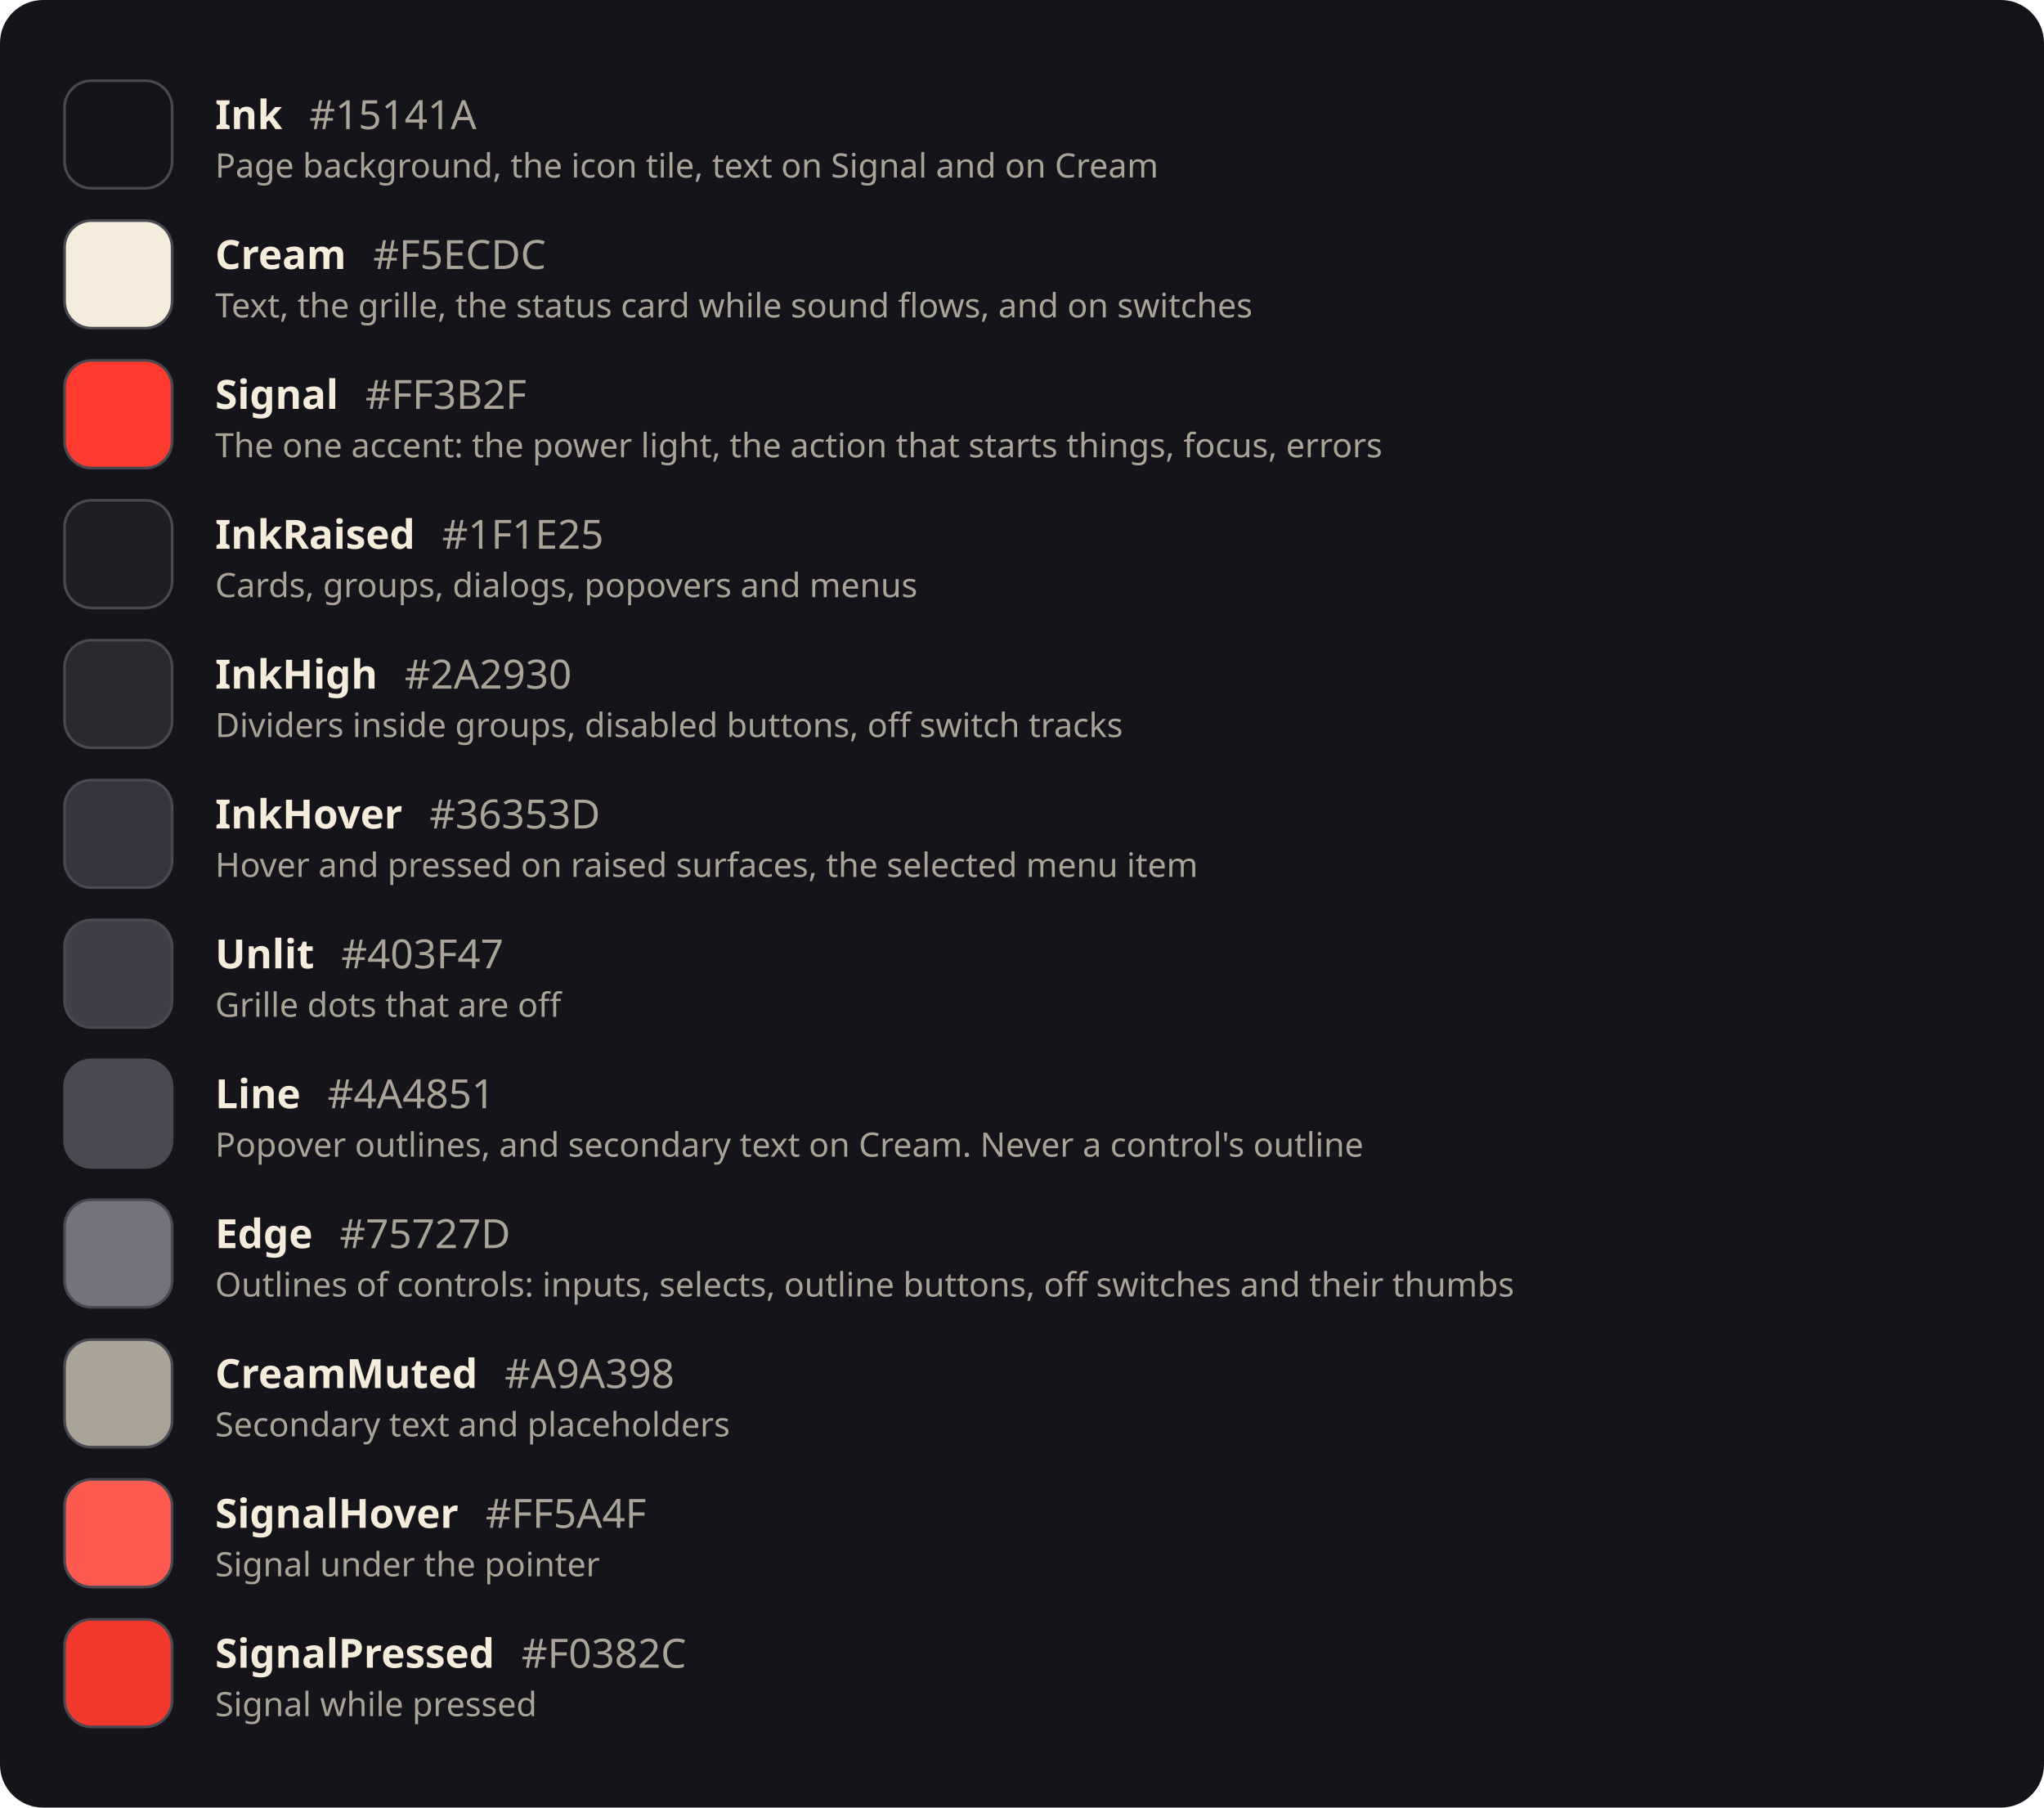
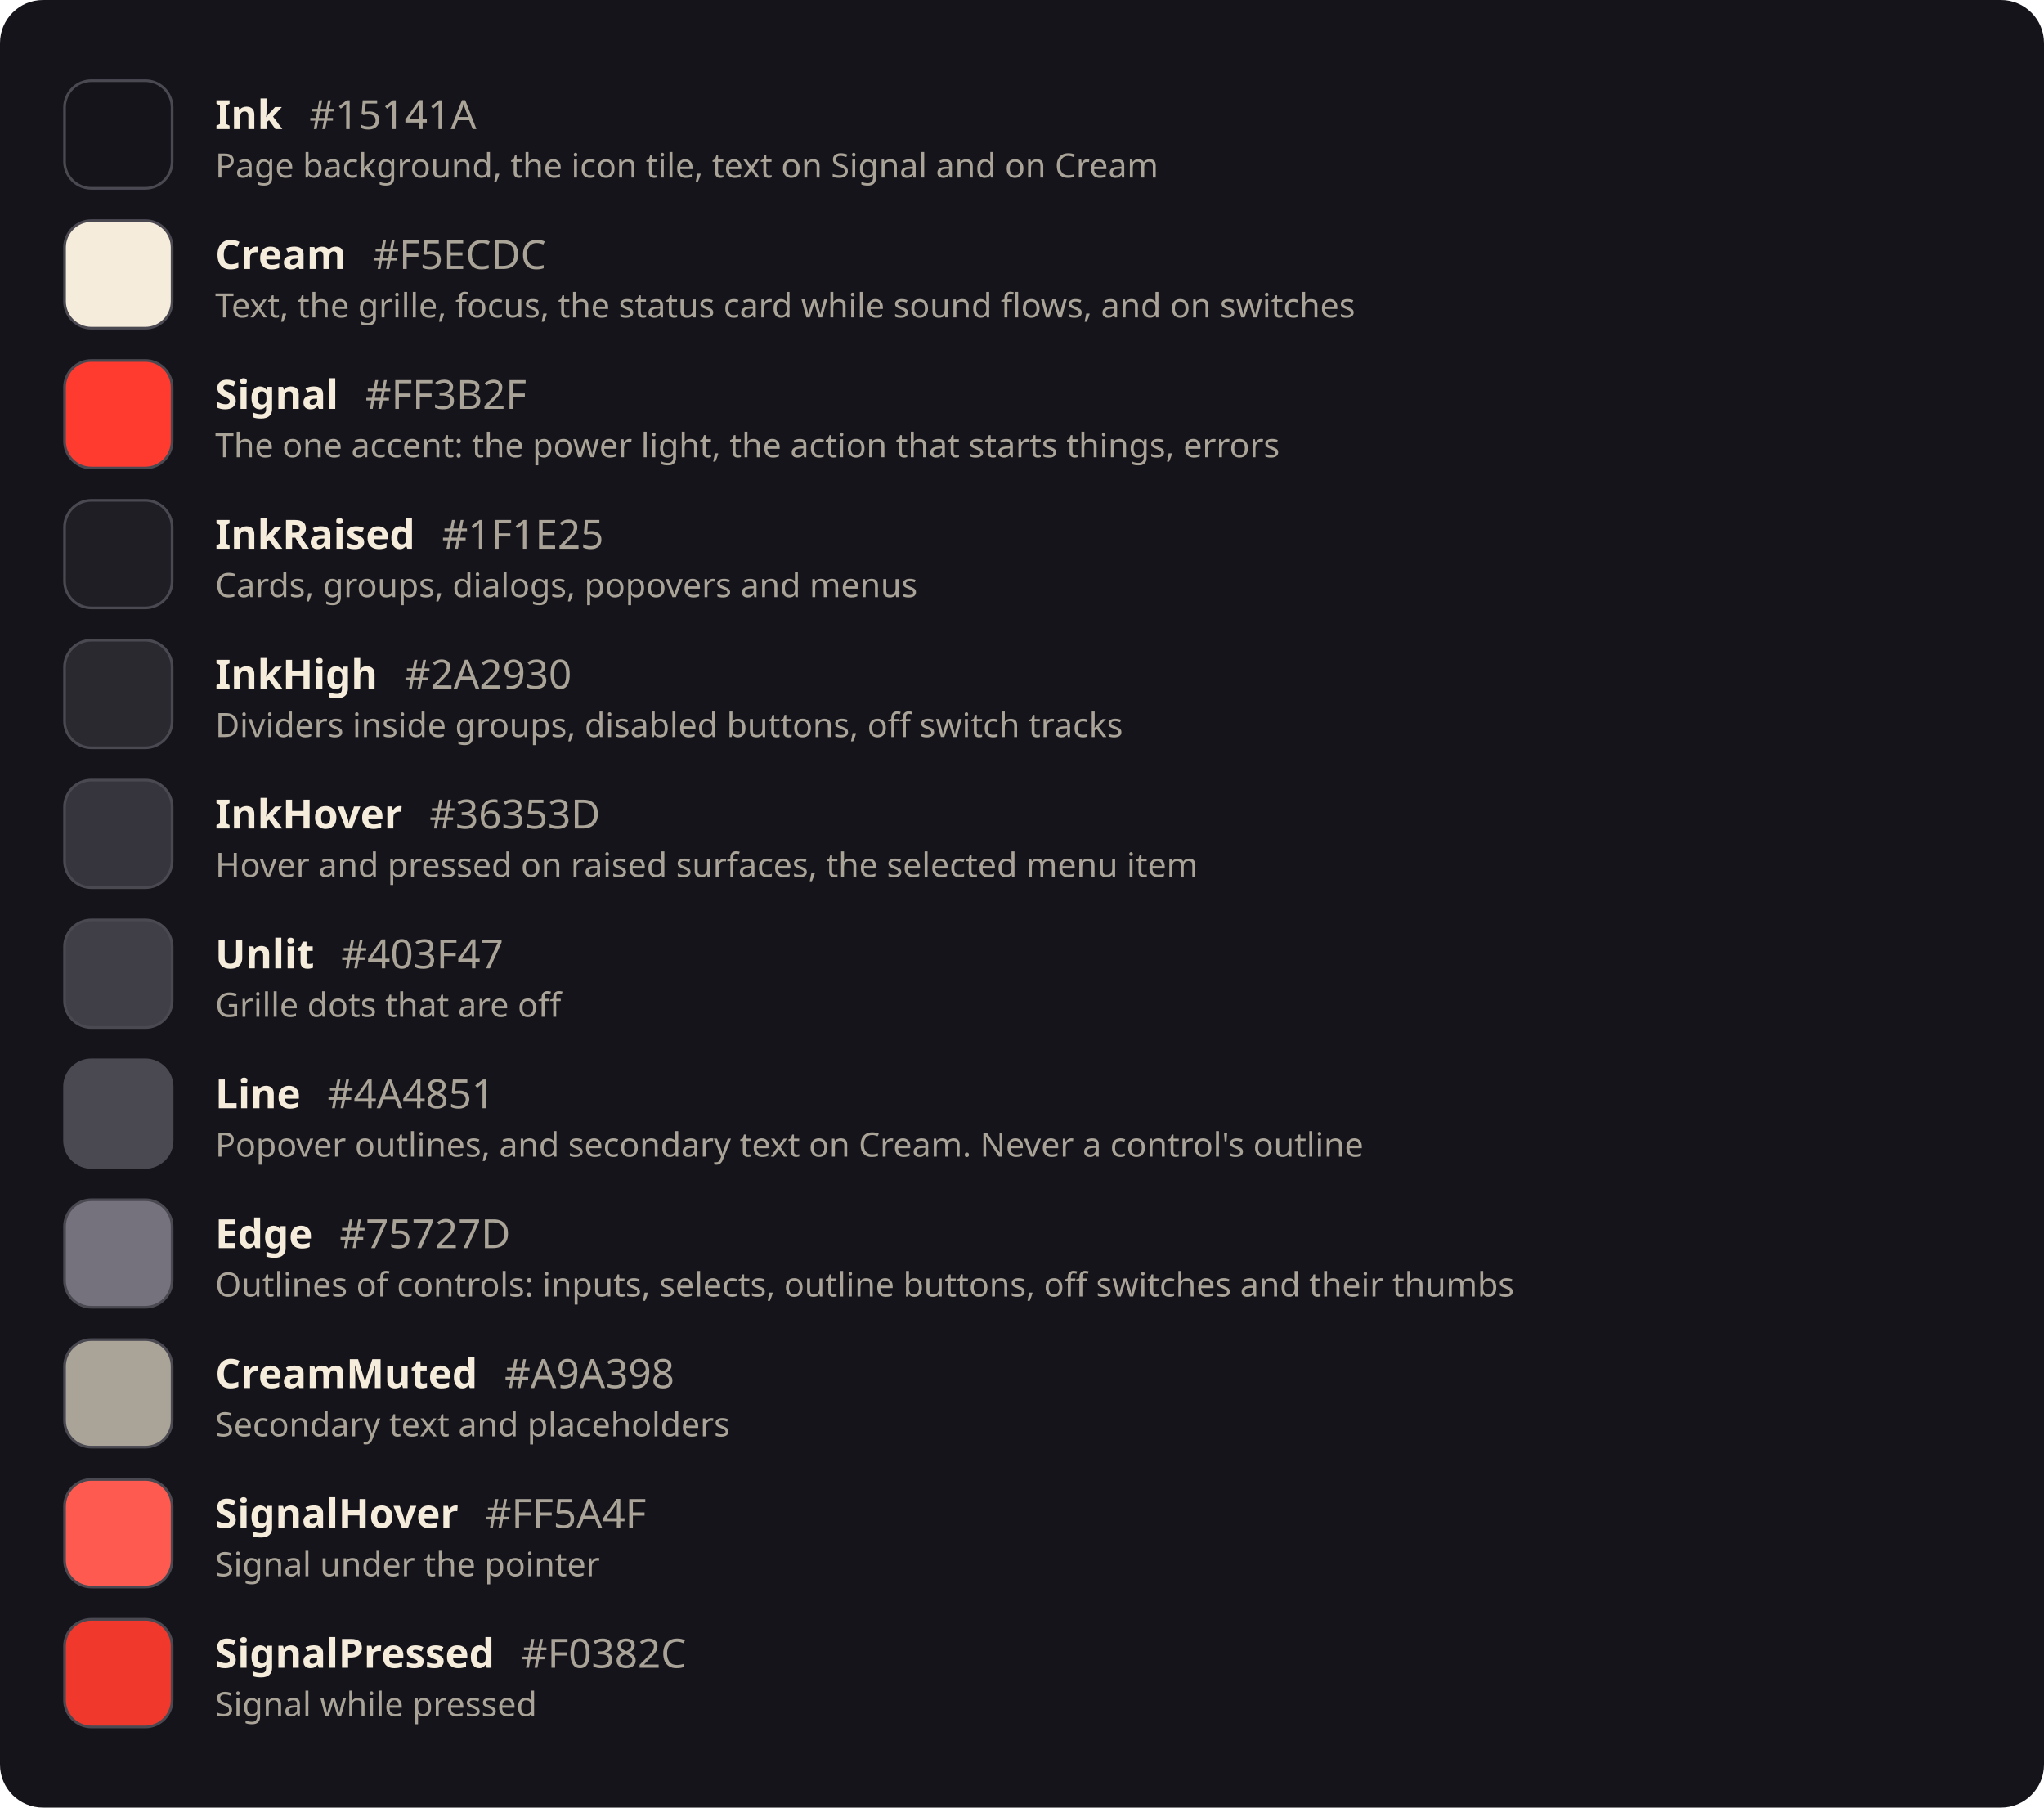
<svg xmlns="http://www.w3.org/2000/svg" width="760" height="672" viewBox="0 0 760 672" role="img" aria-label="Setu colour tokens">
  <rect width="760" height="672" rx="16" fill="#15141A" />
  <g font-family="Segoe UI, system-ui, -apple-system, sans-serif">
    <rect x="24" y="30" width="40" height="40" rx="10" fill="#15141A" stroke="#4A4851" />
    <text x="80" y="48" font-size="15" font-weight="600" fill="#F5ECDC">Ink<tspan fill="#A9A398" font-weight="400" dx="10">#15141A</tspan>
    </text>
    <text x="80" y="66" font-size="12.5" fill="#A9A398">Page background, the icon tile, text on Signal and on Cream</text>
    <rect x="24" y="82" width="40" height="40" rx="10" fill="#F5ECDC" stroke="#4A4851" />
    <text x="80" y="100" font-size="15" font-weight="600" fill="#F5ECDC">Cream<tspan fill="#A9A398" font-weight="400" dx="10">#F5ECDC</tspan>
    </text>
-     <text x="80" y="118" font-size="12.5" fill="#A9A398">Text, the grille, the status card while sound flows, and on switches</text>
+     <text x="80" y="118" font-size="12.5" fill="#A9A398">Text, the grille, focus, the status card while sound flows, and on switches</text>
    <rect x="24" y="134" width="40" height="40" rx="10" fill="#FF3B2F" stroke="#4A4851" />
    <text x="80" y="152" font-size="15" font-weight="600" fill="#F5ECDC">Signal<tspan fill="#A9A398" font-weight="400" dx="10">#FF3B2F</tspan>
    </text>
-     <text x="80" y="170" font-size="12.5" fill="#A9A398">The one accent: the power light, the action that starts things, focus, errors</text>
+     <text x="80" y="170" font-size="12.5" fill="#A9A398">The one accent: the power light, the action that starts things, errors</text>
    <rect x="24" y="186" width="40" height="40" rx="10" fill="#1F1E25" stroke="#4A4851" />
    <text x="80" y="204" font-size="15" font-weight="600" fill="#F5ECDC">InkRaised<tspan fill="#A9A398" font-weight="400" dx="10">#1F1E25</tspan>
    </text>
    <text x="80" y="222" font-size="12.5" fill="#A9A398">Cards, groups, dialogs, popovers and menus</text>
    <rect x="24" y="238" width="40" height="40" rx="10" fill="#2A2930" stroke="#4A4851" />
    <text x="80" y="256" font-size="15" font-weight="600" fill="#F5ECDC">InkHigh<tspan fill="#A9A398" font-weight="400" dx="10">#2A2930</tspan>
    </text>
    <text x="80" y="274" font-size="12.5" fill="#A9A398">Dividers inside groups, disabled buttons, off switch tracks</text>
    <rect x="24" y="290" width="40" height="40" rx="10" fill="#36353D" stroke="#4A4851" />
    <text x="80" y="308" font-size="15" font-weight="600" fill="#F5ECDC">InkHover<tspan fill="#A9A398" font-weight="400" dx="10">#36353D</tspan>
    </text>
    <text x="80" y="326" font-size="12.5" fill="#A9A398">Hover and pressed on raised surfaces, the selected menu item</text>
    <rect x="24" y="342" width="40" height="40" rx="10" fill="#403F47" stroke="#4A4851" />
    <text x="80" y="360" font-size="15" font-weight="600" fill="#F5ECDC">Unlit<tspan fill="#A9A398" font-weight="400" dx="10">#403F47</tspan>
    </text>
    <text x="80" y="378" font-size="12.5" fill="#A9A398">Grille dots that are off</text>
    <rect x="24" y="394" width="40" height="40" rx="10" fill="#4A4851" stroke="#4A4851" />
    <text x="80" y="412" font-size="15" font-weight="600" fill="#F5ECDC">Line<tspan fill="#A9A398" font-weight="400" dx="10">#4A4851</tspan>
    </text>
    <text x="80" y="430" font-size="12.5" fill="#A9A398">Popover outlines, and secondary text on Cream. Never a control's outline</text>
    <rect x="24" y="446" width="40" height="40" rx="10" fill="#75727D" stroke="#4A4851" />
    <text x="80" y="464" font-size="15" font-weight="600" fill="#F5ECDC">Edge<tspan fill="#A9A398" font-weight="400" dx="10">#75727D</tspan>
    </text>
    <text x="80" y="482" font-size="12.5" fill="#A9A398">Outlines of controls: inputs, selects, outline buttons, off switches and their thumbs</text>
    <rect x="24" y="498" width="40" height="40" rx="10" fill="#A9A398" stroke="#4A4851" />
    <text x="80" y="516" font-size="15" font-weight="600" fill="#F5ECDC">CreamMuted<tspan fill="#A9A398" font-weight="400" dx="10">#A9A398</tspan>
    </text>
    <text x="80" y="534" font-size="12.5" fill="#A9A398">Secondary text and placeholders</text>
    <rect x="24" y="550" width="40" height="40" rx="10" fill="#FF5A4F" stroke="#4A4851" />
    <text x="80" y="568" font-size="15" font-weight="600" fill="#F5ECDC">SignalHover<tspan fill="#A9A398" font-weight="400" dx="10">#FF5A4F</tspan>
    </text>
    <text x="80" y="586" font-size="12.5" fill="#A9A398">Signal under the pointer</text>
    <rect x="24" y="602" width="40" height="40" rx="10" fill="#F0382C" stroke="#4A4851" />
    <text x="80" y="620" font-size="15" font-weight="600" fill="#F5ECDC">SignalPressed<tspan fill="#A9A398" font-weight="400" dx="10">#F0382C</tspan>
    </text>
    <text x="80" y="638" font-size="12.5" fill="#A9A398">Signal while pressed</text>
  </g>
</svg>
